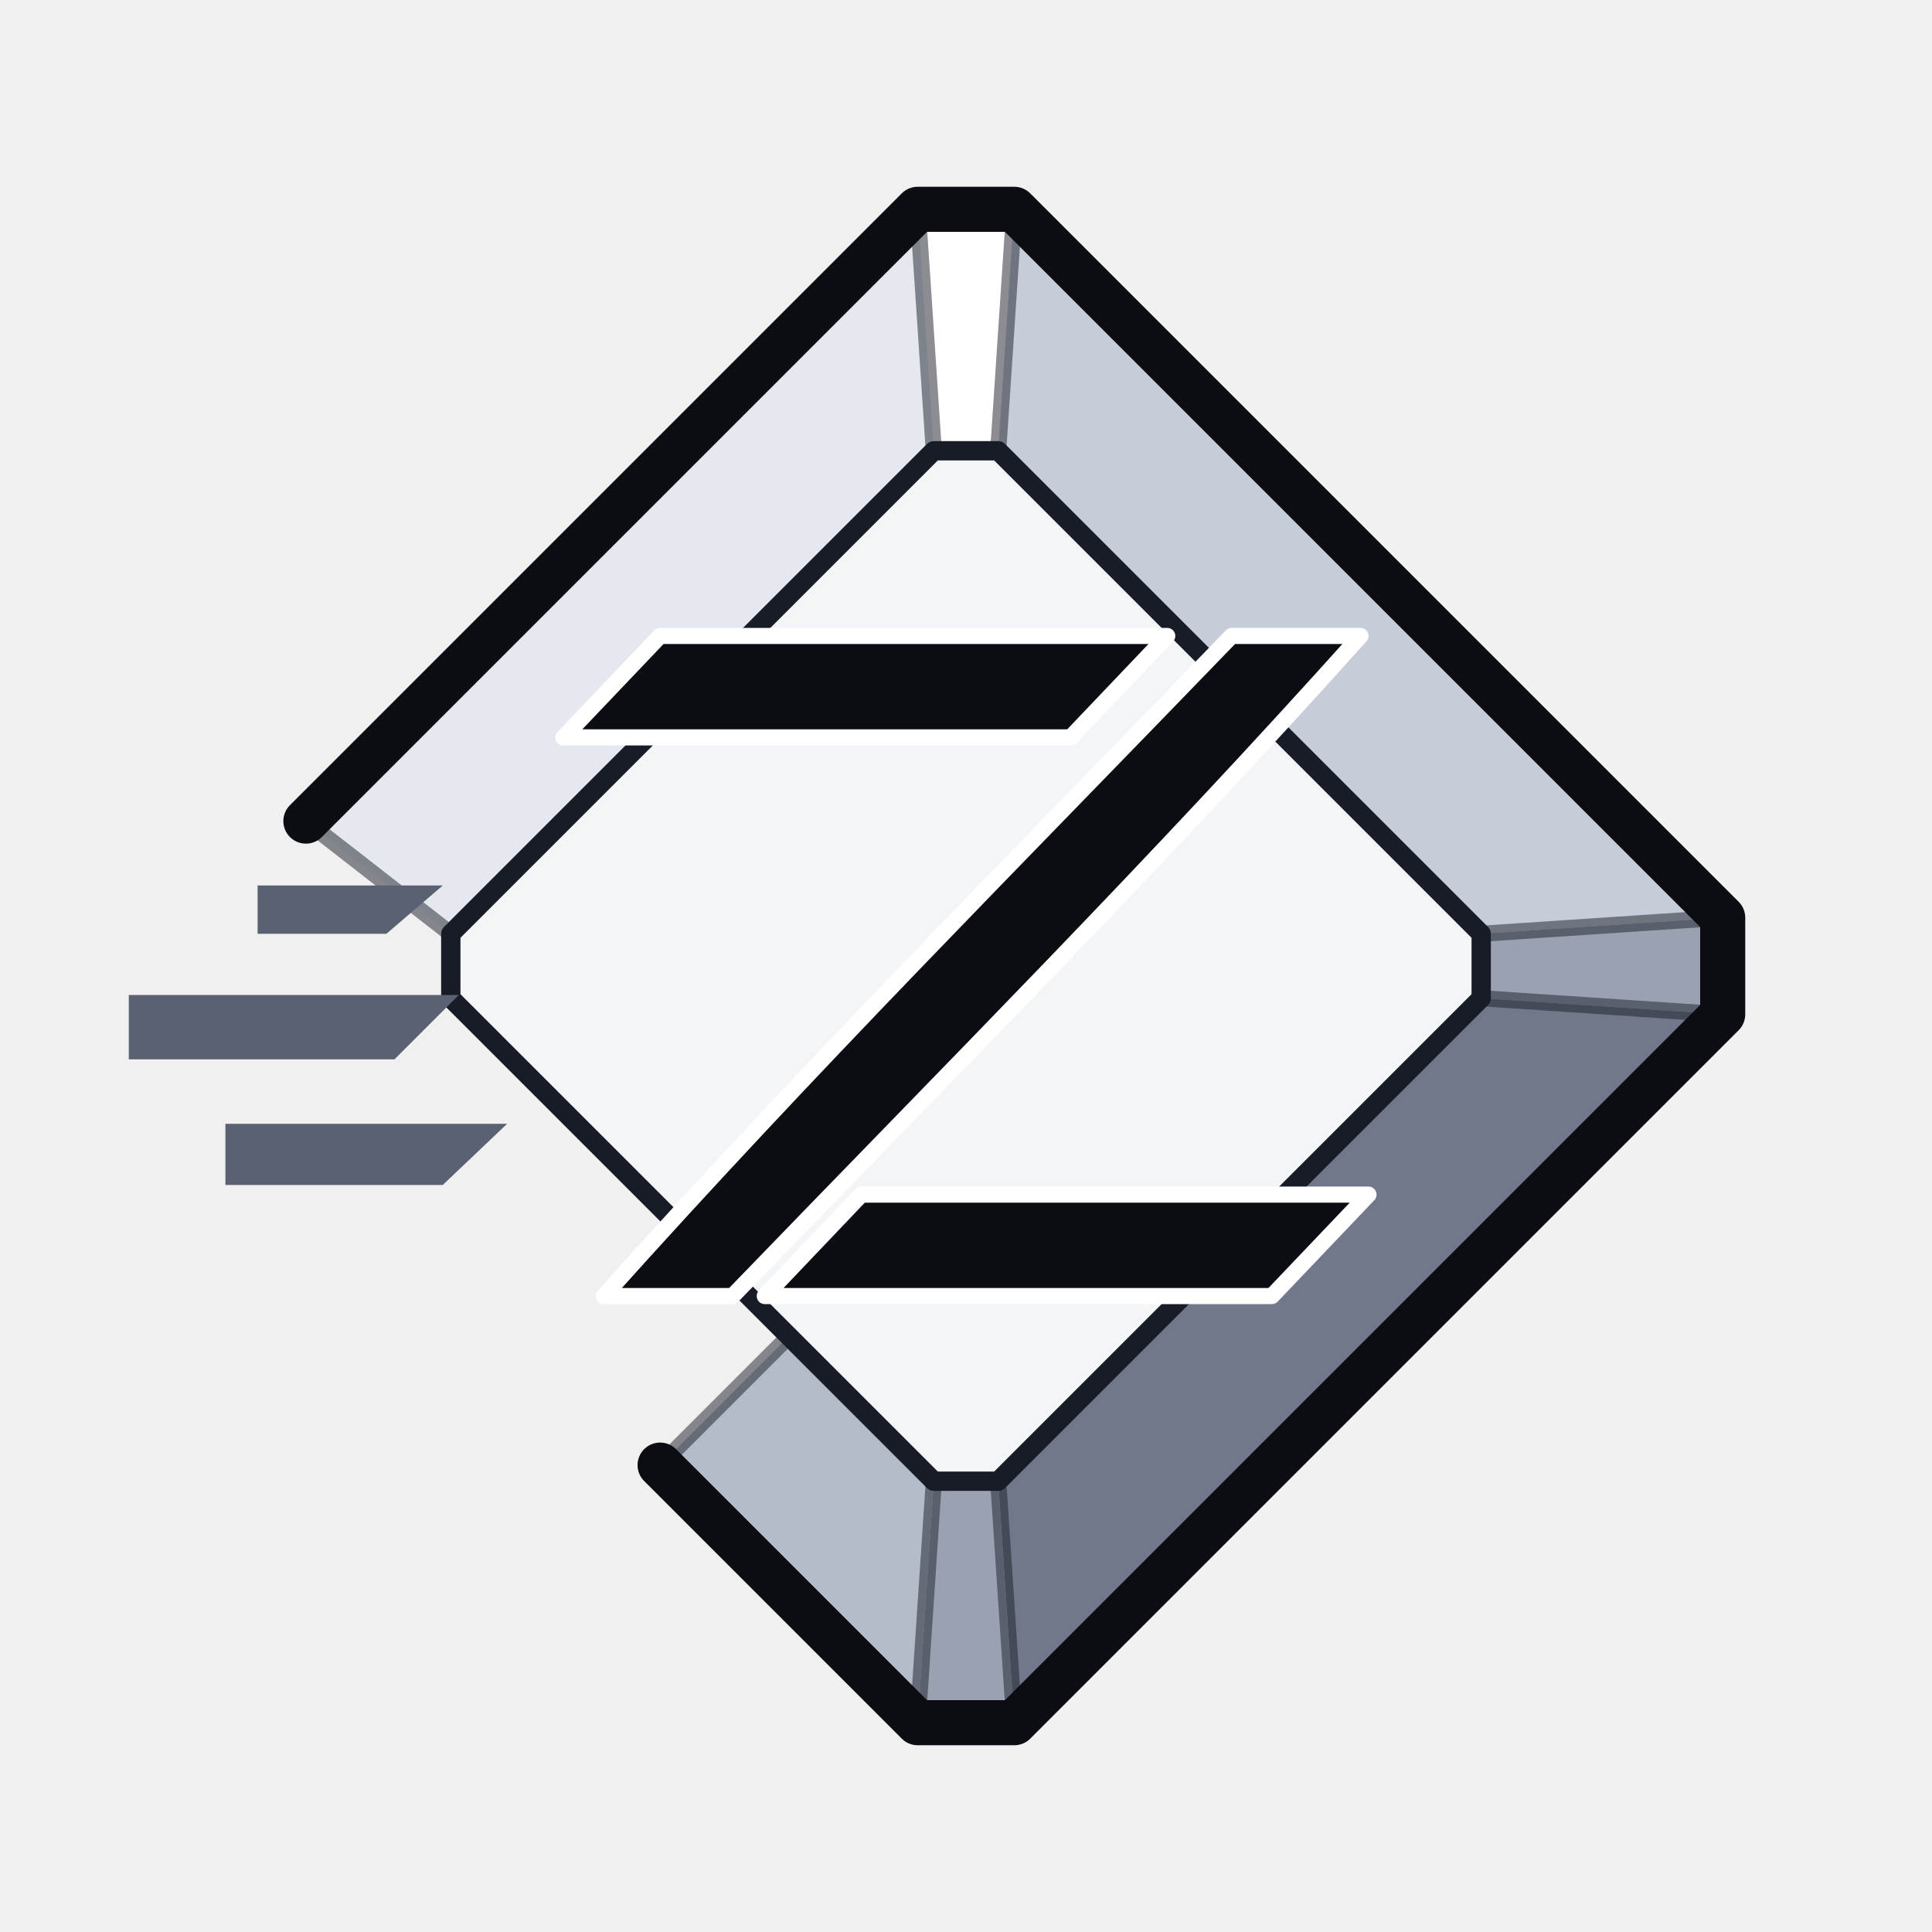
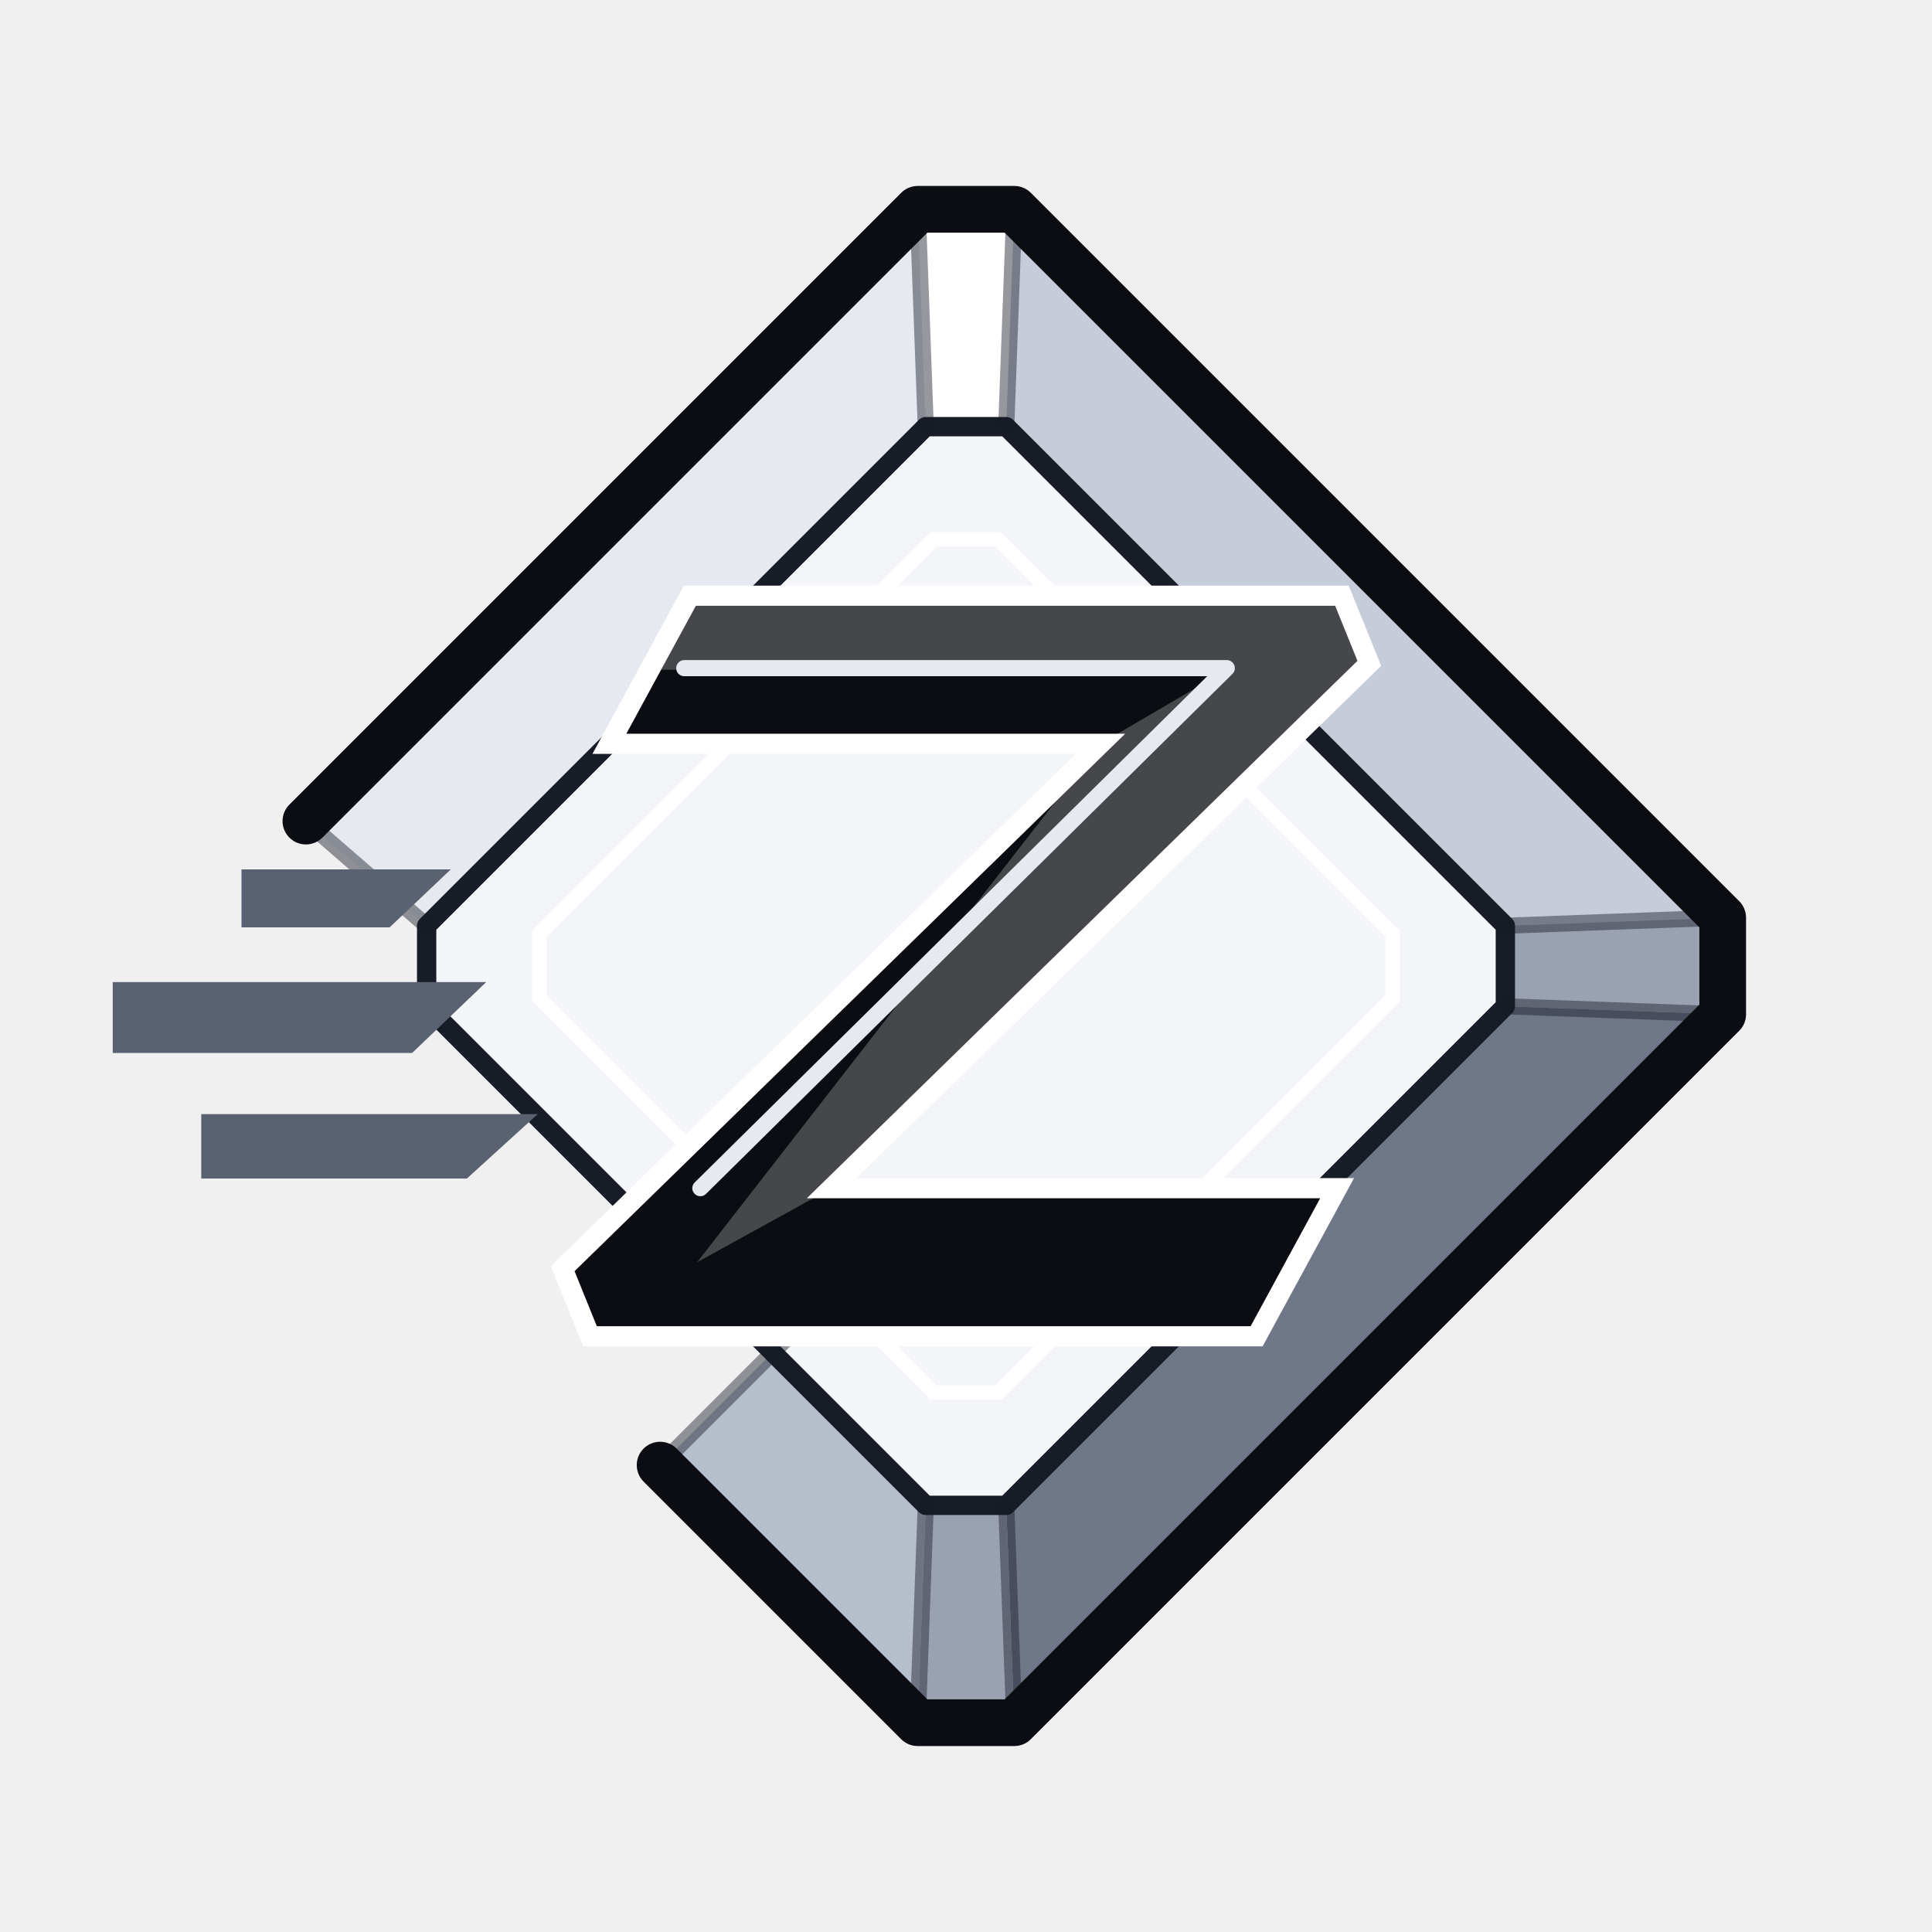
<svg xmlns="http://www.w3.org/2000/svg" viewBox="0 0 120 120" width="240" height="240" role="img" aria-label="Zaphyrel Monocromo">
-   <polygon points="19,51 57,13 58,28 28,58" fill="#E5E8EE" />
-   <polygon points="57,13 63,13 62,28 58,28" fill="#FFFFFF" />
-   <polygon points="63,13 107,57 92,58 62,28" fill="#C6CCD8" />
-   <polygon points="107,57 107,63 92,62 92,58" fill="#9AA2B2" />
-   <polygon points="107,63 63,107 62,92 92,62" fill="#70788A" />
-   <polygon points="63,107 57,107 58,92 62,92" fill="#9AA2B2" />
-   <polygon points="57,107 41,91 49,83 58,92" fill="#B5BCC9" />
-   <polygon points="58,28 62,28 92,58 92,62 62,92 58,92 28,62 28,58" fill="#F4F5F8" stroke="#181C26" stroke-width="1.2" stroke-linejoin="round" />
-   <path d="M 57 13 L 58 28 M 63 13 L 62 28 M 107 57 L 92 58 M 107 63 L 92 62 M 63 107 L 62 92 M 57 107 L 58 92 M 19 51 L 28 58 M 41 91 L 49 83" fill="none" stroke="#181C26" stroke-width="1" stroke-opacity=".5" stroke-linecap="round" />
-   <path d="M 19 51 L 57 13 L 63 13 L 107 57 L 107 63 L 63 107 L 57 107 L 41 91" fill="none" stroke="#0B0D12" stroke-width="2.8" stroke-linecap="round" stroke-linejoin="round" />
-   <path d="M 16 55 H 27.5 L 24 58 H 16 Z M 8 61.8 H 28.5 L 24.5 65.8 H 8 Z M 14 69.8 H 31.5 L 27.5 73.6 H 14 Z" fill="#5A6171" />
-   <path d="M 41 39.5 H 72.5 L 66.5 45.8 H 35 Z M 53.5 74.2 H 85 L 79 80.5 H 47.5 Z M 76.5 39.5 H 84.5 C 71.5 54, 59.5 66, 45.5 80.5 H 37.5 C 50.5 66, 62.5 54, 76.5 39.5 Z" fill="#0B0D12" stroke="#FFFFFF" stroke-width="1" stroke-linejoin="round" />
+   <polygon points="19,51 57,13 57.5,26.5 26.5,57.5" fill="#E6E9F0" />
+   <polygon points="57,13 63,13 62.5,26.5 57.5,26.5" fill="#FFFFFF" />
+   <polygon points="63,13 107,57 93.5,57.5 62.5,26.5" fill="#C6CCD8" />
+   <polygon points="107,57 107,63 93.5,62.5 93.5,57.5" fill="#9AA2B2" />
+   <polygon points="107,63 63,107 62.5,93.5 93.5,62.5" fill="#6F7788" />
+   <polygon points="63,107 57,107 57.5,93.5 62.5,93.5" fill="#9AA2B2" />
+   <polygon points="57,107 41,91 49.5,82.5 57.5,93.5" fill="#B6BDCB" />
+   <polygon points="57.5,26.5 62.5,26.5 93.5,57.5 93.5,62.5 62.5,93.5 57.5,93.5 26.5,62.5 26.5,57.5" fill="#F4F5F8" stroke="#181C26" stroke-width="1.2" stroke-linejoin="round" />
+   <polygon points="58,33.5 62,33.5 86.5,58 86.5,62 62,86.5 58,86.5 33.5,62 33.5,58" fill="none" stroke="#FFFFFF" stroke-width="0.9" />
+   <path d="M 57 13 L 57.5 26.5 M 63 13 L 62.5 26.5 M 107 57 L 93.5 57.5 M 107 63 L 93.5 62.5 M 63 107 L 62.5 93.5 M 57 107 L 57.5 93.5 M 19 51 L 26.5 57.5 M 41 91 L 49.5 82.5" fill="none" stroke="#181C26" stroke-width="1" stroke-opacity=".45" stroke-linecap="round" />
+   <path d="M 19 51 L 57 13 L 63 13 L 107 57 L 107 63 L 63 107 L 57 107 L 41 91" fill="none" stroke="#0B0D12" stroke-width="2.9" stroke-linecap="round" stroke-linejoin="round" />
+   <path d="M 15 54 H 28 L 24.2 57.6 H 15 Z M 7 61 H 30.2 L 25.6 65.4 H 7 Z M 12.5 69.2 H 33.4 L 29 73.2 H 12.5 Z" fill="#5A6171" />
+   <path d="M 42.85 37 H 83.35 L 85.05 41.2 L 51.65 73.8 H 83.05 L 78.05 83 H 36.65 L 34.95 78.8 L 68.35 46.2 H 37.85 Z" fill="#0B0D12" stroke="#FFFFFF" stroke-width="1.25" stroke-linejoin="miter" />
+   <path d="M 42.85 37 H 83.35 L 76.2 41.6 H 40.3 Z M 83.35 37 L 85.05 41.2 L 51.65 73.8 L 43.3 78.4 L 68.35 46.2 L 76.2 41.6 Z" fill="#FFFFFF" opacity=".24" />
+   <path d="M 42.5 41.5 H 76.2 L 43.5 73.8" fill="none" stroke="#E6E9F0" stroke-width="1" stroke-linecap="round" stroke-linejoin="round" />
</svg>
